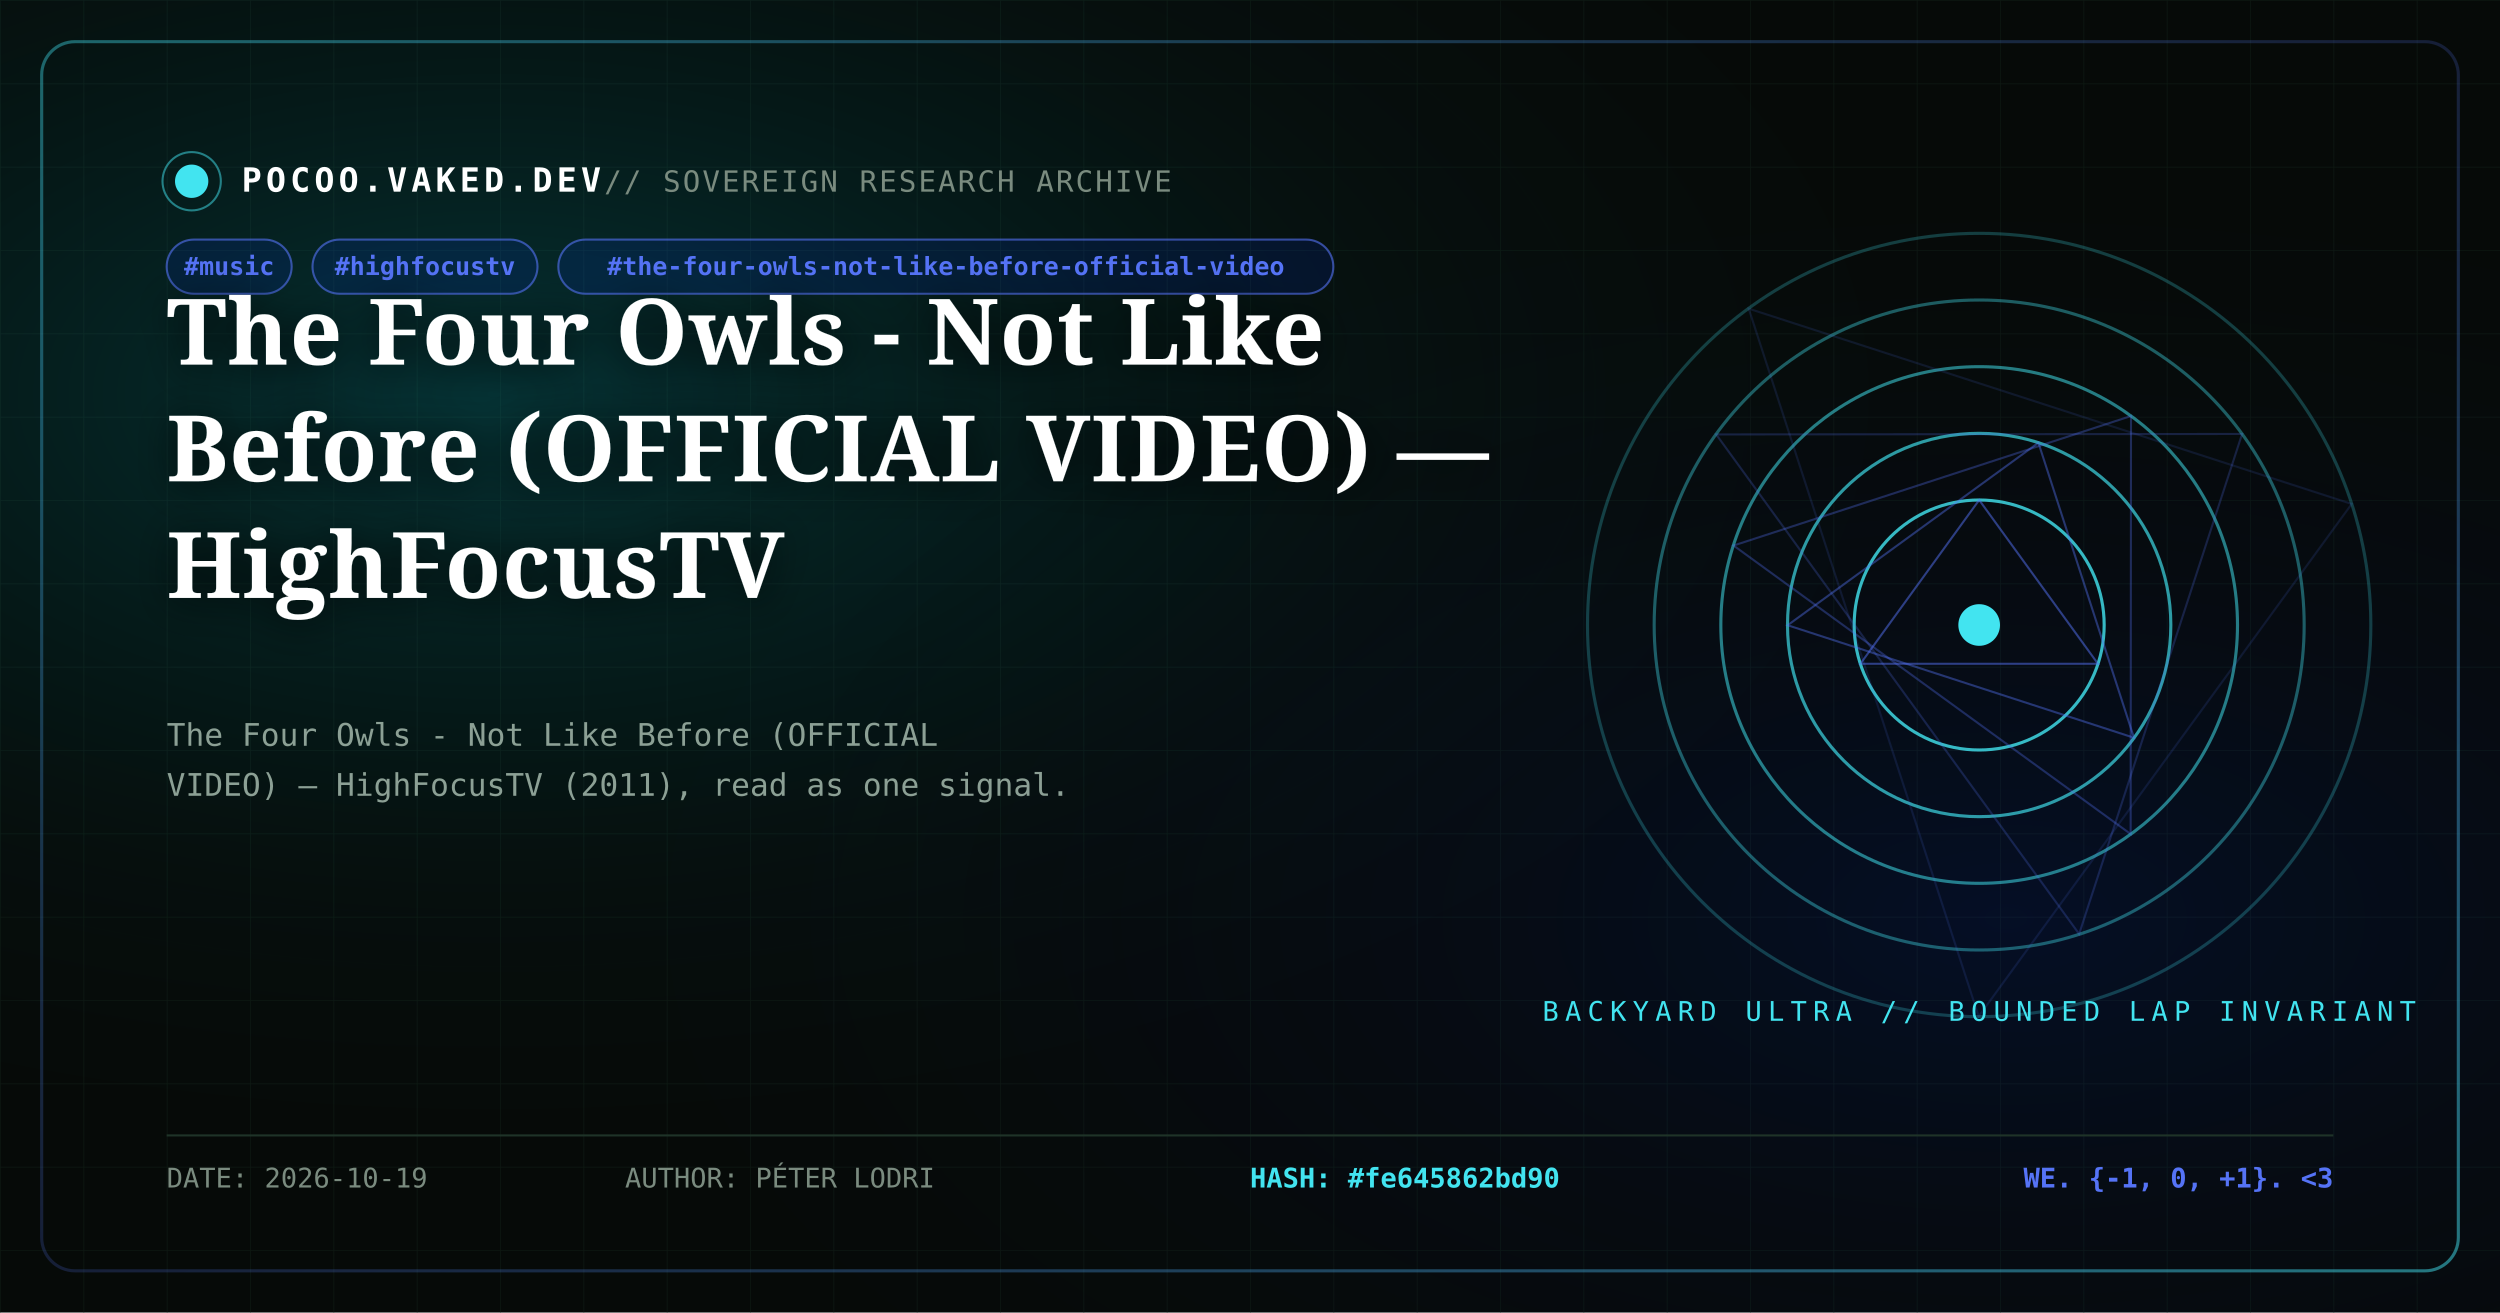
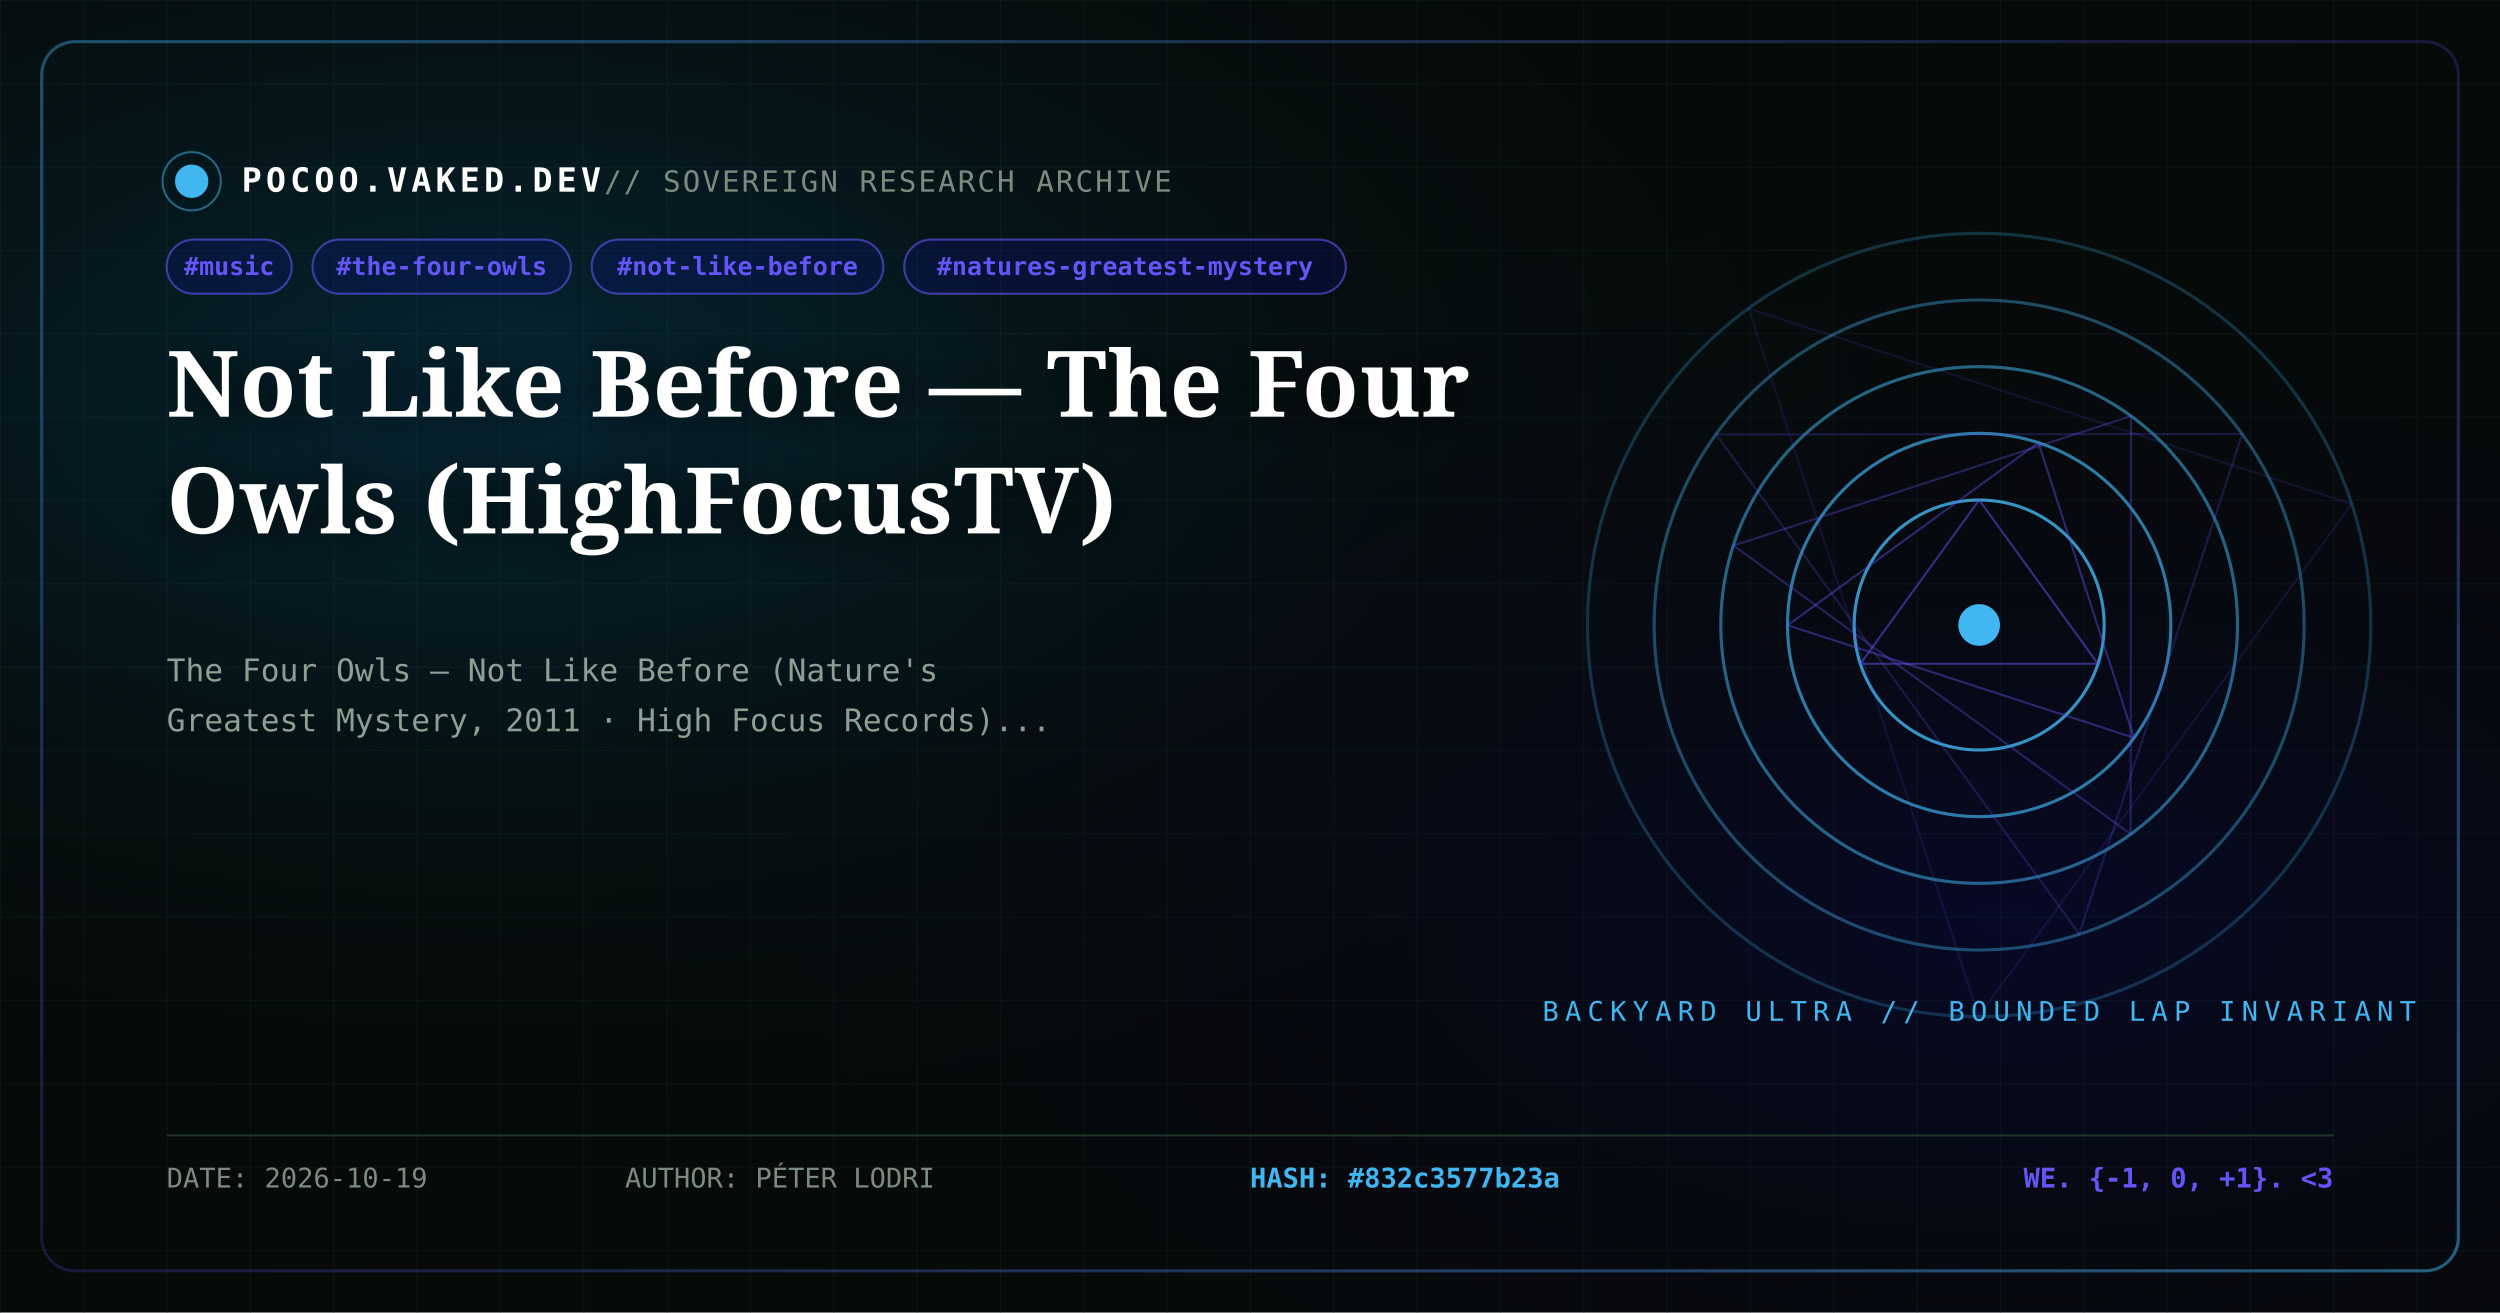
<svg xmlns="http://www.w3.org/2000/svg" viewBox="0 0 1200 630" width="1200" height="630" style="background:#060a08;">
  <defs>
    <radialGradient id="bgGlow1" cx="20%" cy="30%" r="60%">
-       <stop offset="0%" stop-color="hsla(184, 100%, 50%, 0.18)" />
+       <stop offset="0%" stop-color="hsla(200, 100%, 50%, 0.18)" />
      <stop offset="100%" stop-color="#060a08" stop-opacity="0" />
    </radialGradient>
    <radialGradient id="bgGlow2" cx="80%" cy="70%" r="60%">
-       <stop offset="0%" stop-color="hsla(229, 100%, 50%, 0.12)" />
+       <stop offset="0%" stop-color="hsla(245, 100%, 50%, 0.12)" />
      <stop offset="100%" stop-color="#060a08" stop-opacity="0" />
    </radialGradient>
    <linearGradient id="laneGrad" x1="0%" y1="0%" x2="100%" y2="0%">
-       <stop offset="0%" stop-color="hsl(184, 85%, 60%)" stop-opacity="0.8" />
-       <stop offset="100%" stop-color="hsl(229, 90%, 65%)" stop-opacity="0.9" />
+       <stop offset="0%" stop-color="hsl(200, 85%, 60%)" stop-opacity="0.8" />
+       <stop offset="100%" stop-color="hsl(245, 90%, 65%)" stop-opacity="0.9" />
    </linearGradient>
    <linearGradient id="goldBorder" x1="0%" y1="0%" x2="100%" y2="100%">
-       <stop offset="0%" stop-color="hsl(184, 85%, 60%)" stop-opacity="0.4" />
-       <stop offset="50%" stop-color="hsl(229, 90%, 65%)" stop-opacity="0.2" />
-       <stop offset="100%" stop-color="hsl(184, 85%, 60%)" stop-opacity="0.5" />
+       <stop offset="0%" stop-color="hsl(200, 85%, 60%)" stop-opacity="0.4" />
+       <stop offset="50%" stop-color="hsl(245, 90%, 65%)" stop-opacity="0.2" />
+       <stop offset="100%" stop-color="hsl(200, 85%, 60%)" stop-opacity="0.5" />
    </linearGradient>
    <pattern id="gridPattern" width="40" height="40" patternUnits="userSpaceOnUse">
      <path d="M 40 0 L 0 0 0 40" fill="none" stroke="#122018" stroke-width="0.75" stroke-opacity="0.6" />
    </pattern>
  </defs>
  <rect width="1200" height="630" fill="#060a08" />
  <rect width="1200" height="630" fill="url(#gridPattern)" />
  <rect width="1200" height="630" fill="url(#bgGlow1)" />
  <rect width="1200" height="630" fill="url(#bgGlow2)" />
  <rect x="20" y="20" width="1160" height="590" rx="16" fill="none" stroke="url(#goldBorder)" stroke-width="1.5" />
  <g transform="translate(80, 75)">
-     <circle cx="12" cy="12" r="8" fill="hsl(184, 85%, 60%)" />
-     <circle cx="12" cy="12" r="14" fill="none" stroke="hsl(184, 85%, 60%)" stroke-opacity="0.5" stroke-width="1" />
+     <circle cx="12" cy="12" r="8" fill="hsl(200, 85%, 60%)" />
+     <circle cx="12" cy="12" r="14" fill="none" stroke="hsl(200, 85%, 60%)" stroke-opacity="0.5" stroke-width="1" />
    <text x="36" y="17" fill="#ffffff" font-family="ui-monospace, monospace" font-size="16" font-weight="700" letter-spacing="2">POCOO.VAKED.DEV</text>
    <text x="210" y="17" fill="#7a8b7f" font-family="ui-monospace, monospace" font-size="14" letter-spacing="1">// SOVEREIGN RESEARCH ARCHIVE</text>
  </g>
  <g transform="translate(80, 115)">
-     <rect width="60" height="26" rx="13" fill="hsla(229, 100%, 50%, 0.12)" stroke="hsl(229, 90%, 65%)" stroke-opacity="0.6" stroke-width="1" />
-     <text x="30.0" y="17" fill="hsl(229, 90%, 65%)" font-family="ui-monospace, monospace" font-size="12" font-weight="600" text-anchor="middle">#music</text>
+     <rect width="60" height="26" rx="13" fill="hsla(245, 100%, 50%, 0.12)" stroke="hsl(245, 90%, 65%)" stroke-opacity="0.6" stroke-width="1" />
+     <text x="30.0" y="17" fill="hsl(245, 90%, 65%)" font-family="ui-monospace, monospace" font-size="12" font-weight="600" text-anchor="middle">#music</text>
  </g>
  <g transform="translate(150, 115)">
-     <rect width="108" height="26" rx="13" fill="hsla(229, 100%, 50%, 0.12)" stroke="hsl(229, 90%, 65%)" stroke-opacity="0.6" stroke-width="1" />
-     <text x="54.0" y="17" fill="hsl(229, 90%, 65%)" font-family="ui-monospace, monospace" font-size="12" font-weight="600" text-anchor="middle">#highfocustv</text>
+     <rect width="124" height="26" rx="13" fill="hsla(245, 100%, 50%, 0.12)" stroke="hsl(245, 90%, 65%)" stroke-opacity="0.6" stroke-width="1" />
+     <text x="62.0" y="17" fill="hsl(245, 90%, 65%)" font-family="ui-monospace, monospace" font-size="12" font-weight="600" text-anchor="middle">#the-four-owls</text>
  </g>
-   <g transform="translate(268, 115)">
-     <rect width="372" height="26" rx="13" fill="hsla(229, 100%, 50%, 0.12)" stroke="hsl(229, 90%, 65%)" stroke-opacity="0.6" stroke-width="1" />
-     <text x="186.0" y="17" fill="hsl(229, 90%, 65%)" font-family="ui-monospace, monospace" font-size="12" font-weight="600" text-anchor="middle">#the-four-owls-not-like-before-official-video</text>
+   <g transform="translate(284, 115)">
+     <rect width="140" height="26" rx="13" fill="hsla(245, 100%, 50%, 0.12)" stroke="hsl(245, 90%, 65%)" stroke-opacity="0.6" stroke-width="1" />
+     <text x="70.0" y="17" fill="hsl(245, 90%, 65%)" font-family="ui-monospace, monospace" font-size="12" font-weight="600" text-anchor="middle">#not-like-before</text>
+   </g>
+   <g transform="translate(434, 115)">
+     <rect width="212" height="26" rx="13" fill="hsla(245, 100%, 50%, 0.12)" stroke="hsl(245, 90%, 65%)" stroke-opacity="0.6" stroke-width="1" />
+     <text x="106.0" y="17" fill="hsl(245, 90%, 65%)" font-family="ui-monospace, monospace" font-size="12" font-weight="600" text-anchor="middle">#natures-greatest-mystery</text>
  </g>
  <g>
-     <text x="80" y="175" fill="#ffffff" font-family="Georgia, serif" font-size="44" font-weight="700" letter-spacing="0.5" filter="drop-shadow(0 2px 10px rgba(0,0,0,0.8))">The Four Owls - Not Like</text>
-     <text x="80" y="231" fill="#ffffff" font-family="Georgia, serif" font-size="44" font-weight="700" letter-spacing="0.5" filter="drop-shadow(0 2px 10px rgba(0,0,0,0.8))">Before (OFFICIAL VIDEO) —</text>
-     <text x="80" y="287" fill="#ffffff" font-family="Georgia, serif" font-size="44" font-weight="700" letter-spacing="0.5" filter="drop-shadow(0 2px 10px rgba(0,0,0,0.8))">HighFocusTV</text>
-     <text x="80" y="358" fill="#a3b8ab" font-family="ui-monospace, monospace" font-size="15" opacity="0.85">The Four Owls - Not Like Before (OFFICIAL</text>
-     <text x="80" y="382" fill="#a3b8ab" font-family="ui-monospace, monospace" font-size="15" opacity="0.85">VIDEO) — HighFocusTV (2011), read as one signal.</text>
+     <text x="80" y="200" fill="#ffffff" font-family="Georgia, serif" font-size="44" font-weight="700" letter-spacing="0.5" filter="drop-shadow(0 2px 10px rgba(0,0,0,0.8))">Not Like Before — The Four</text>
+     <text x="80" y="256" fill="#ffffff" font-family="Georgia, serif" font-size="44" font-weight="700" letter-spacing="0.5" filter="drop-shadow(0 2px 10px rgba(0,0,0,0.8))">Owls (HighFocusTV)</text>
+     <text x="80" y="327" fill="#a3b8ab" font-family="ui-monospace, monospace" font-size="15" opacity="0.85">The Four Owls — Not Like Before (Nature's</text>
+     <text x="80" y="351" fill="#a3b8ab" font-family="ui-monospace, monospace" font-size="15" opacity="0.85">Greatest Mystery, 2011 · High Focus Records)...</text>
  </g>
  <g>
-     <circle cx="950" cy="300" r="60" fill="none" stroke="hsl(184, 85%, 60%)" stroke-opacity="0.8" stroke-width="1.5" />
-     <polygon points="950,240 1007.0,318.6 893.0,318.6" fill="none" stroke="hsl(229, 90%, 65%)" stroke-opacity="0.5" stroke-width="1" transform="rotate(0 950 300)" />
-     <circle cx="950" cy="300" r="92" fill="none" stroke="hsl(184, 85%, 60%)" stroke-opacity="0.66" stroke-width="1.5" />
-     <polygon points="950,208 1037.4,328.52 862.6,328.52" fill="none" stroke="hsl(229, 90%, 65%)" stroke-opacity="0.41" stroke-width="1" transform="rotate(18 950 300)" />
-     <circle cx="950" cy="300" r="124" fill="none" stroke="hsl(184, 85%, 60%)" stroke-opacity="0.52" stroke-width="1.5" />
-     <polygon points="950,176 1067.8,338.44 832.2,338.44" fill="none" stroke="hsl(229, 90%, 65%)" stroke-opacity="0.32" stroke-width="1" transform="rotate(36 950 300)" />
-     <circle cx="950" cy="300" r="156" fill="none" stroke="hsl(184, 85%, 60%)" stroke-opacity="0.38" stroke-width="1.5" />
-     <polygon points="950,144 1098.2,348.36 801.8,348.36" fill="none" stroke="hsl(229, 90%, 65%)" stroke-opacity="0.23" stroke-width="1" transform="rotate(54 950 300)" />
-     <circle cx="950" cy="300" r="188" fill="none" stroke="hsl(184, 85%, 60%)" stroke-opacity="0.24" stroke-width="1.5" />
-     <polygon points="950,112 1128.6,358.28 771.4,358.28" fill="none" stroke="hsl(229, 90%, 65%)" stroke-opacity="0.14" stroke-width="1" transform="rotate(72 950 300)" />
-     <circle cx="950" cy="300" r="10" fill="hsl(184, 85%, 60%)" />
-     <text x="950" y="490" fill="hsl(184, 85%, 60%)" font-family="monospace" font-size="13" letter-spacing="3" text-anchor="middle">BACKYARD ULTRA // BOUNDED LAP INVARIANT</text>
+     <circle cx="950" cy="300" r="60" fill="none" stroke="hsl(200, 85%, 60%)" stroke-opacity="0.8" stroke-width="1.5" />
+     <polygon points="950,240 1007.0,318.6 893.0,318.6" fill="none" stroke="hsl(245, 90%, 65%)" stroke-opacity="0.5" stroke-width="1" transform="rotate(0 950 300)" />
+     <circle cx="950" cy="300" r="92" fill="none" stroke="hsl(200, 85%, 60%)" stroke-opacity="0.66" stroke-width="1.5" />
+     <polygon points="950,208 1037.4,328.52 862.6,328.52" fill="none" stroke="hsl(245, 90%, 65%)" stroke-opacity="0.41" stroke-width="1" transform="rotate(18 950 300)" />
+     <circle cx="950" cy="300" r="124" fill="none" stroke="hsl(200, 85%, 60%)" stroke-opacity="0.52" stroke-width="1.5" />
+     <polygon points="950,176 1067.8,338.44 832.2,338.44" fill="none" stroke="hsl(245, 90%, 65%)" stroke-opacity="0.32" stroke-width="1" transform="rotate(36 950 300)" />
+     <circle cx="950" cy="300" r="156" fill="none" stroke="hsl(200, 85%, 60%)" stroke-opacity="0.38" stroke-width="1.5" />
+     <polygon points="950,144 1098.2,348.36 801.8,348.36" fill="none" stroke="hsl(245, 90%, 65%)" stroke-opacity="0.23" stroke-width="1" transform="rotate(54 950 300)" />
+     <circle cx="950" cy="300" r="188" fill="none" stroke="hsl(200, 85%, 60%)" stroke-opacity="0.24" stroke-width="1.5" />
+     <polygon points="950,112 1128.6,358.28 771.4,358.28" fill="none" stroke="hsl(245, 90%, 65%)" stroke-opacity="0.14" stroke-width="1" transform="rotate(72 950 300)" />
+     <circle cx="950" cy="300" r="10" fill="hsl(200, 85%, 60%)" />
+     <text x="950" y="490" fill="hsl(200, 85%, 60%)" font-family="monospace" font-size="13" letter-spacing="3" text-anchor="middle">BACKYARD ULTRA // BOUNDED LAP INVARIANT</text>
  </g>
  <g transform="translate(80, 565)">
    <line x1="0" y1="-20" x2="1040" y2="-20" stroke="#1f3328" stroke-width="1" />
    <text x="0" y="5" fill="#7a8b7f" font-family="ui-monospace, monospace" font-size="13">DATE: 2026-10-19</text>
    <text x="220" y="5" fill="#7a8b7f" font-family="ui-monospace, monospace" font-size="13">AUTHOR: PÉTER LODRI</text>
-     <text x="520" y="5" fill="hsl(184, 85%, 60%)" font-family="ui-monospace, monospace" font-size="13" font-weight="600">HASH: #fe645862bd90</text>
-     <text x="1040" y="5" fill="hsl(229, 90%, 65%)" font-family="ui-monospace, monospace" font-size="13" font-weight="700" text-anchor="end">WE. {-1, 0, +1}. &lt;3</text>
+     <text x="520" y="5" fill="hsl(200, 85%, 60%)" font-family="ui-monospace, monospace" font-size="13" font-weight="600">HASH: #832c3577b23a</text>
+     <text x="1040" y="5" fill="hsl(245, 90%, 65%)" font-family="ui-monospace, monospace" font-size="13" font-weight="700" text-anchor="end">WE. {-1, 0, +1}. &lt;3</text>
  </g>
</svg>
